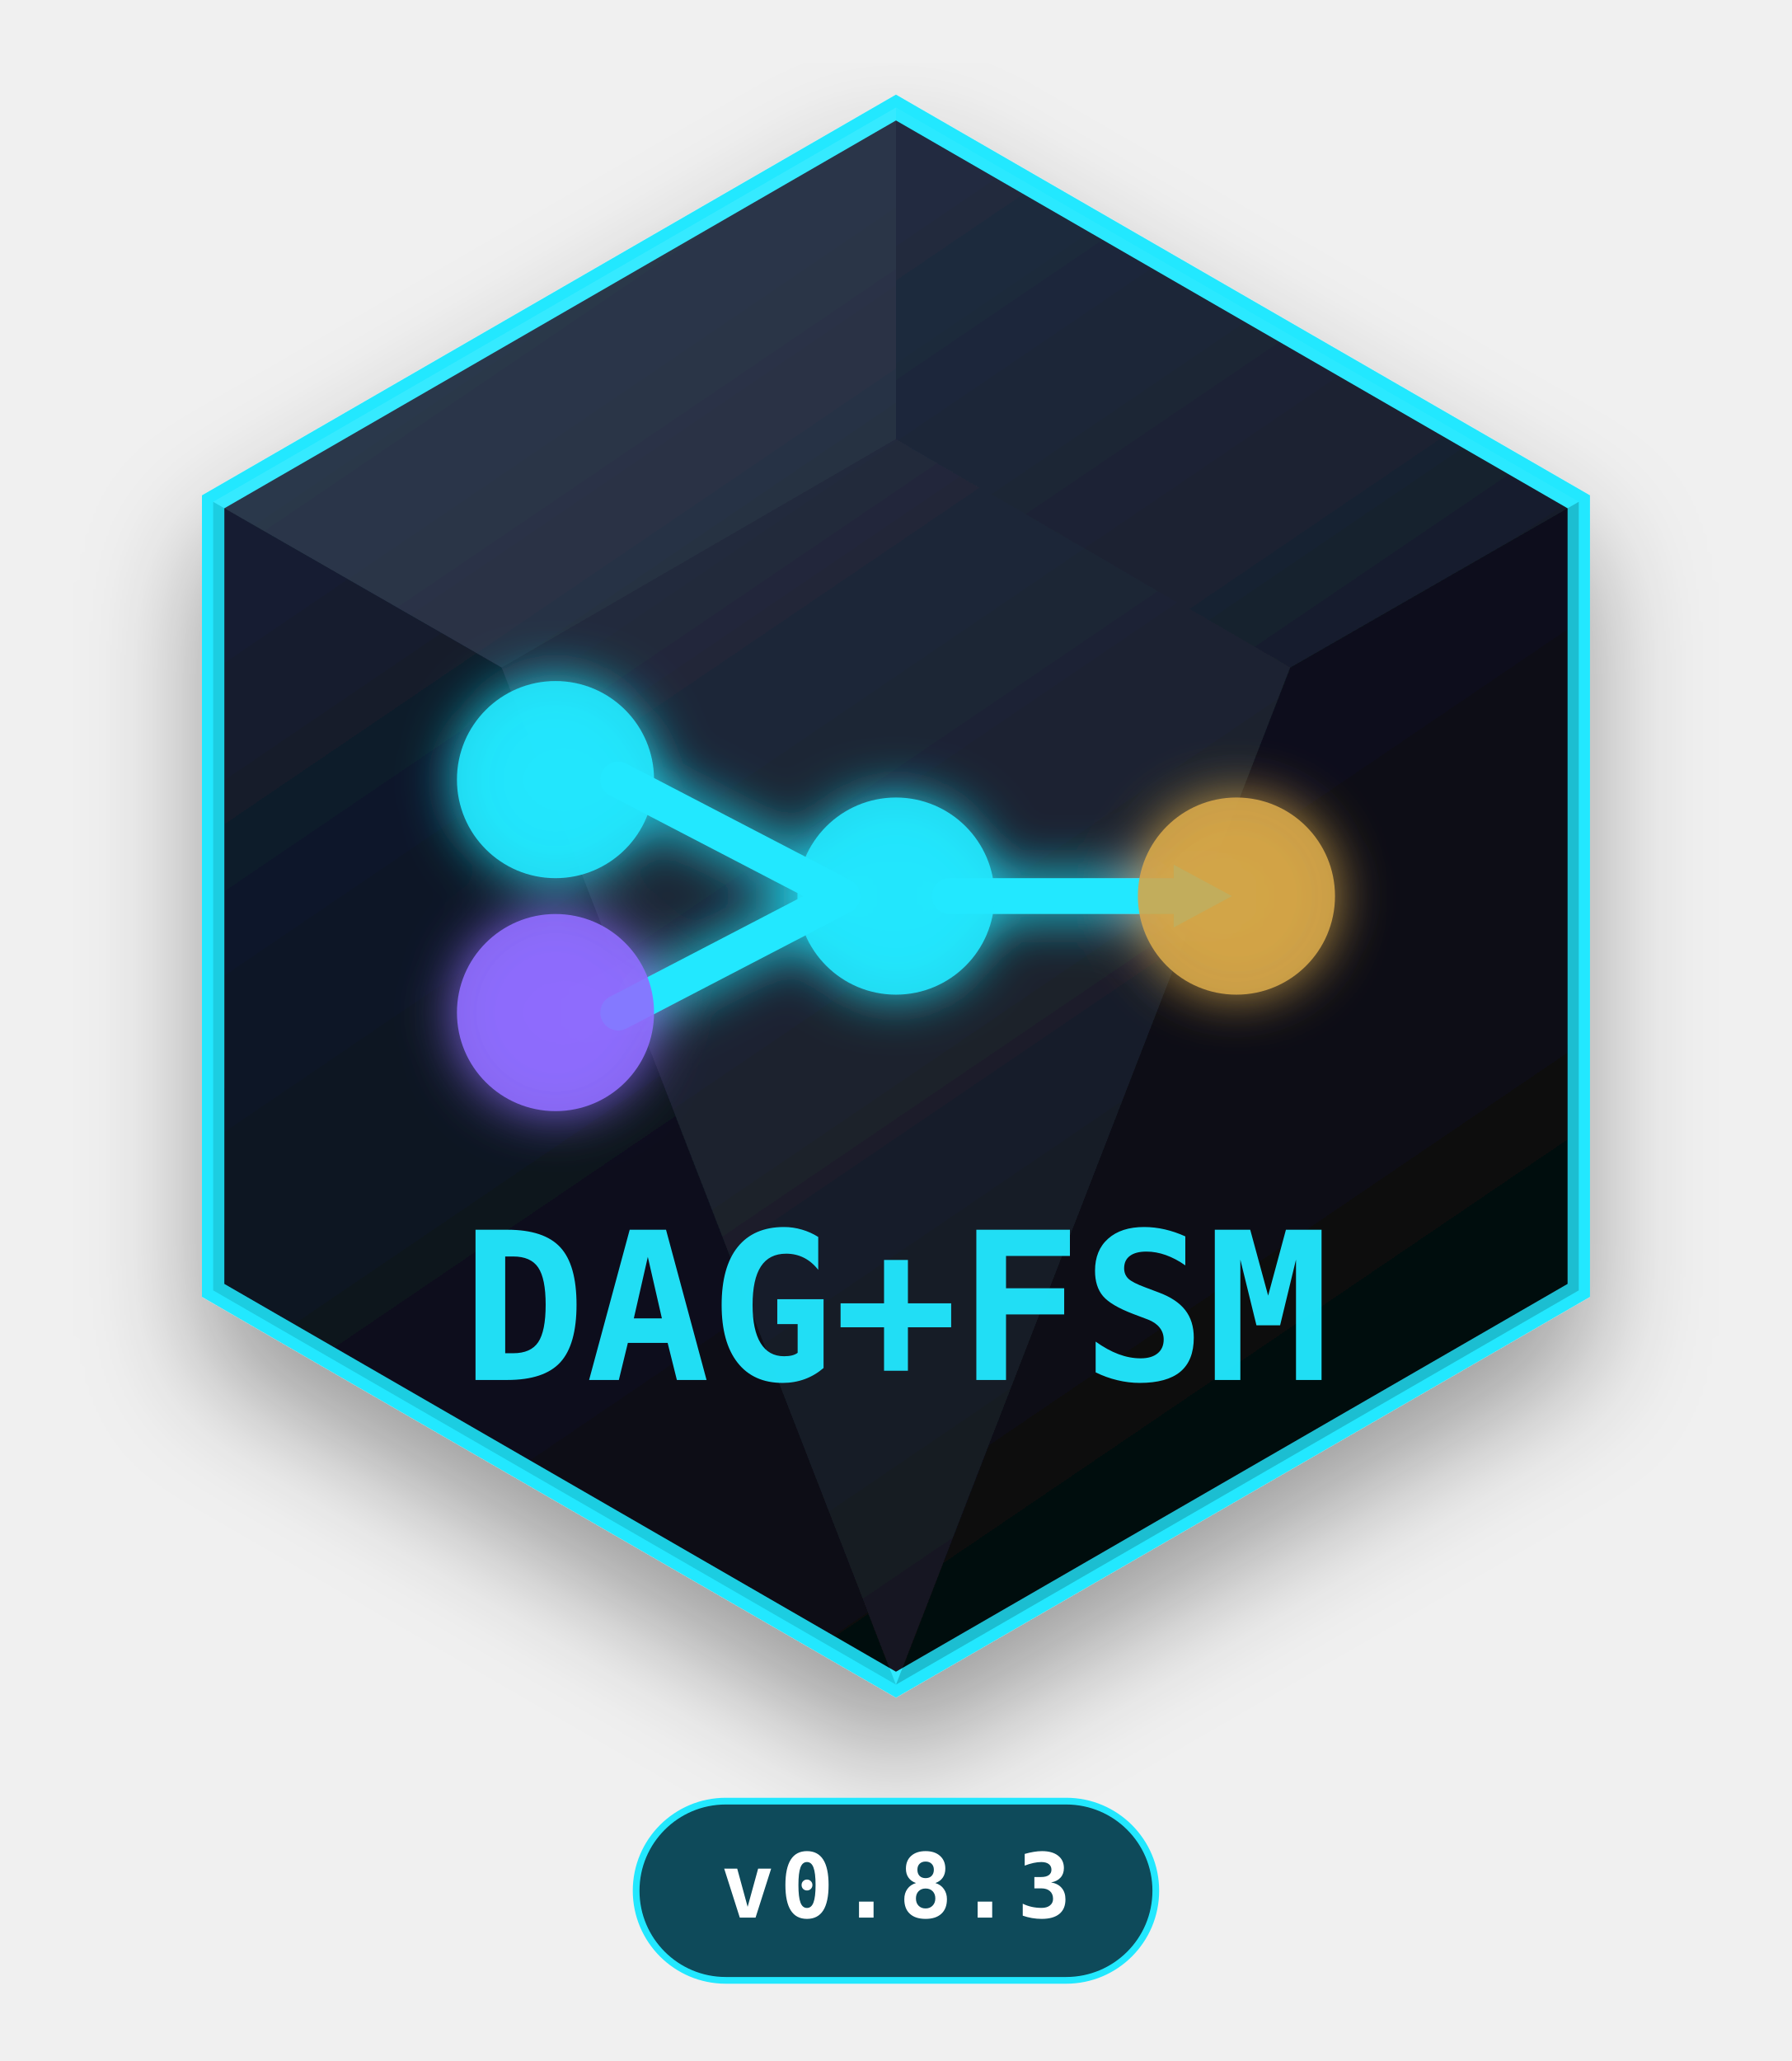
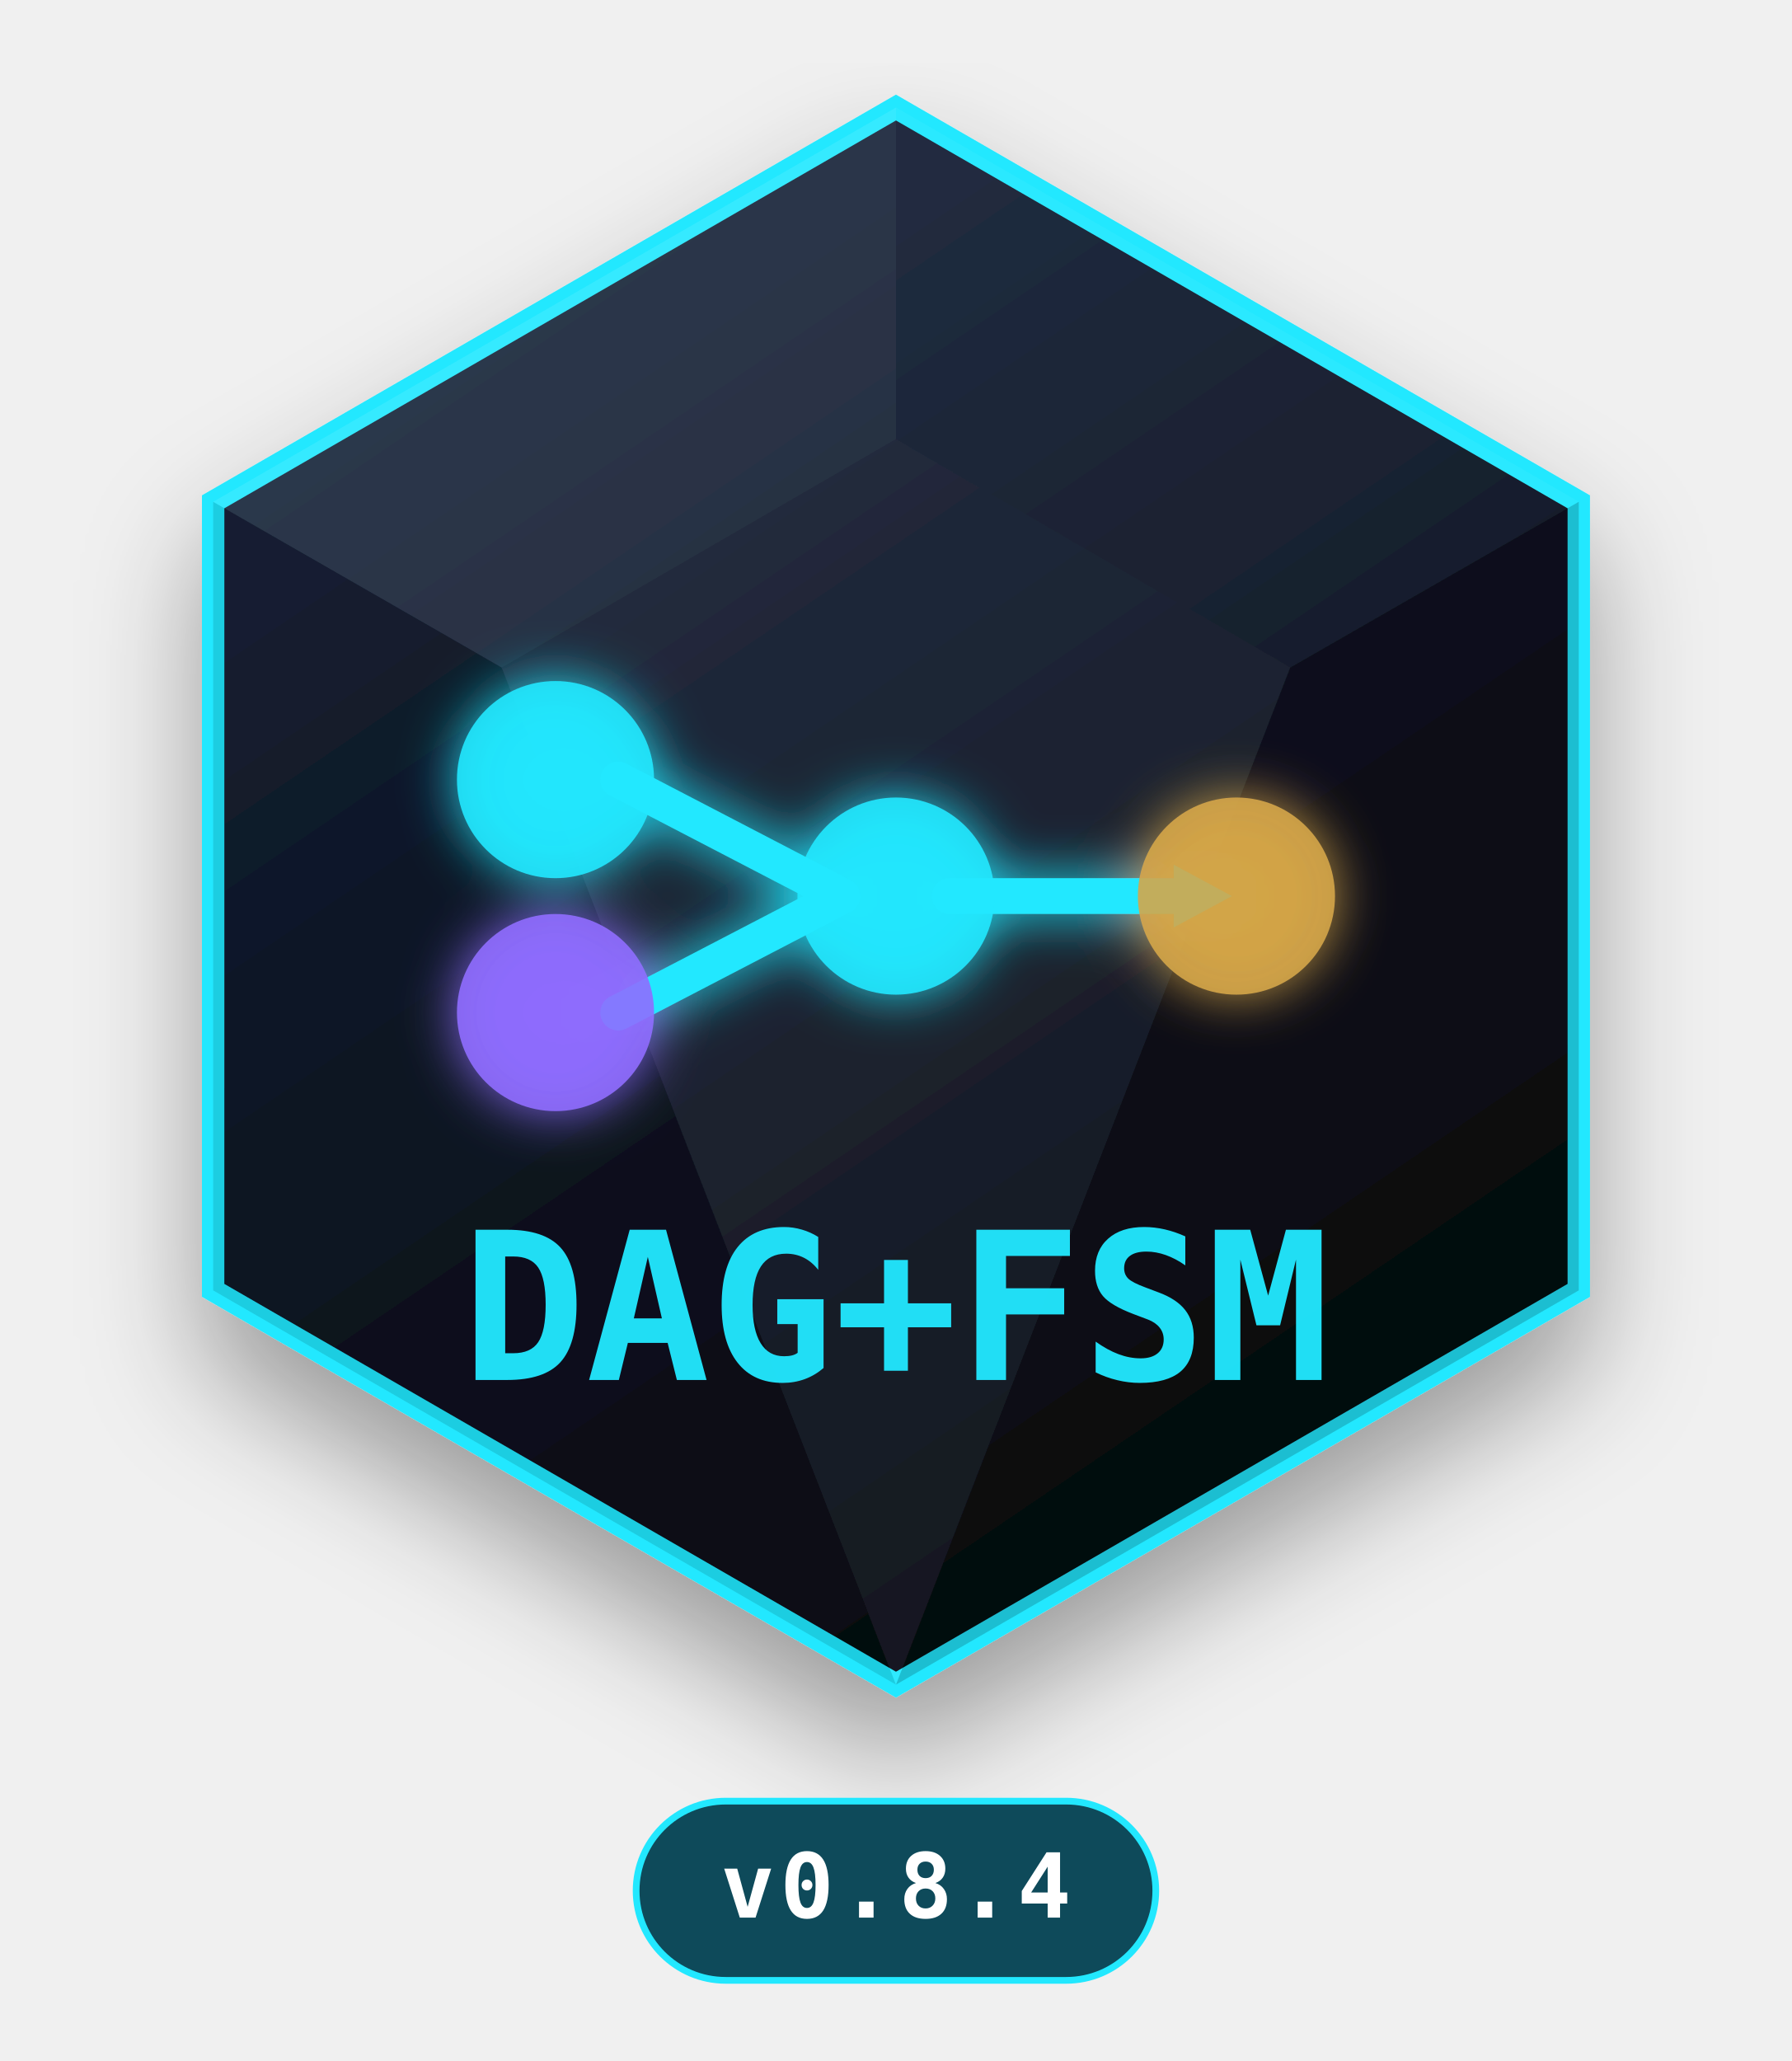
- <svg xmlns="http://www.w3.org/2000/svg" viewBox="0 0 400 460" role="img" aria-label="Dagonizer v0.8.3">
+ <svg xmlns="http://www.w3.org/2000/svg" viewBox="0 0 400 460" role="img" aria-label="Dagonizer v0.8.4">
  <defs>
    <linearGradient id="facetNavy" x1="86" y1="32" x2="314" y2="368" gradientUnits="userSpaceOnUse">
      <stop offset="0" stop-color="#1a2840" />
      <stop offset="0.48" stop-color="#0e1525" />
      <stop offset="1" stop-color="#04060a" />
    </linearGradient>
    <linearGradient id="facetTeal" x1="86" y1="32" x2="314" y2="368" gradientUnits="userSpaceOnUse">
      <stop offset="0" stop-color="#5ef5ff" />
      <stop offset="0.52" stop-color="#22e8ff" />
      <stop offset="1" stop-color="#0bb8cc" />
    </linearGradient>
    <filter id="nodeShadow" x="-35%" y="-35%" width="170%" height="170%">
      <feDropShadow dx="0" dy="14" stdDeviation="13" flood-color="#000000" flood-opacity="0.35" />
    </filter>
    <filter id="glowTeal" x="-30%" y="-30%" width="160%" height="160%">
      <feGaussianBlur stdDeviation="6" result="blur" />
      <feMerge>
        <feMergeNode in="blur" />
        <feMergeNode in="SourceGraphic" />
      </feMerge>
    </filter>
    <style>
      .round { stroke-linecap: round; stroke-linejoin: round; }
      .monoText { font-family: ui-monospace, SFMono-Regular, Menlo, Monaco, Consolas, monospace; font-weight: 900; }
      .version { font-family: ui-monospace, "SF Mono", Menlo, Consolas, monospace; font-weight: 700; letter-spacing: 0.06em; fill: #ffffff; }
    </style>
  </defs>
  <g id="dagonizer-node">
    <g id="node-body" filter="url(#nodeShadow)">
      <path id="node-base" d="M200 24 L352.42 112 L352.42 288 L200 376 L47.58 288 L47.58 112 Z" fill="url(#facetNavy)" stroke="#22e8ff" stroke-width="5" />
      <path id="facet-top-left" d="M200 24 L47.58 112 L112 149 L200 98 Z" fill="#FFFFFF" opacity="0.09" />
      <path id="facet-top-right" d="M200 24 L352.42 112 L288 149 L200 98 Z" fill="#FFFFFF" opacity="0.05" />
      <path id="facet-lower-left" d="M47.58 112 L112 149 L200 376 L47.58 288 Z" fill="#000000" opacity="0.12" />
      <path id="facet-lower-right" d="M352.42 112 L288 149 L200 376 L352.42 288 Z" fill="#000000" opacity="0.18" />
      <path id="facet-center" d="M112 149 L200 98 L288 149 L200 376 Z" fill="#FFFFFF" opacity="0.06" />
    </g>
    <g id="dag-glyph" filter="url(#glowTeal)">
      <line x1="138" y1="174" x2="188" y2="200" stroke="#22e8ff" stroke-width="8" class="round" />
      <line x1="138" y1="226" x2="188" y2="200" stroke="#22e8ff" stroke-width="8" class="round" />
      <line x1="212" y1="200" x2="262" y2="200" stroke="#22e8ff" stroke-width="8" class="round" />
      <polygon points="262,193 275,200 262,207" fill="#22e8ff" />
      <circle cx="124" cy="174" r="22" fill="#22e8ff" opacity="0.90" />
      <circle cx="124" cy="226" r="22" fill="#8f6dff" opacity="0.90" />
      <circle cx="200" cy="200" r="22" fill="#22e8ff" opacity="0.90" />
      <circle cx="276" cy="200" r="22" fill="#d4a649" opacity="0.90" />
    </g>
    <text class="monoText" x="200" y="308" text-anchor="middle" font-size="46" fill="#22e8ff" opacity="0.95">DAG+FSM</text>
  </g>
  <rect x="142" y="402" width="116" height="40" rx="20" fill="#0e4a5a" stroke="#22e8ff" stroke-width="1.5" />
-   <text class="version" x="200" y="428" text-anchor="middle" font-size="20">v0.8.3</text>
+   <text class="version" x="200" y="428" text-anchor="middle" font-size="20">v0.8.4</text>
</svg>
